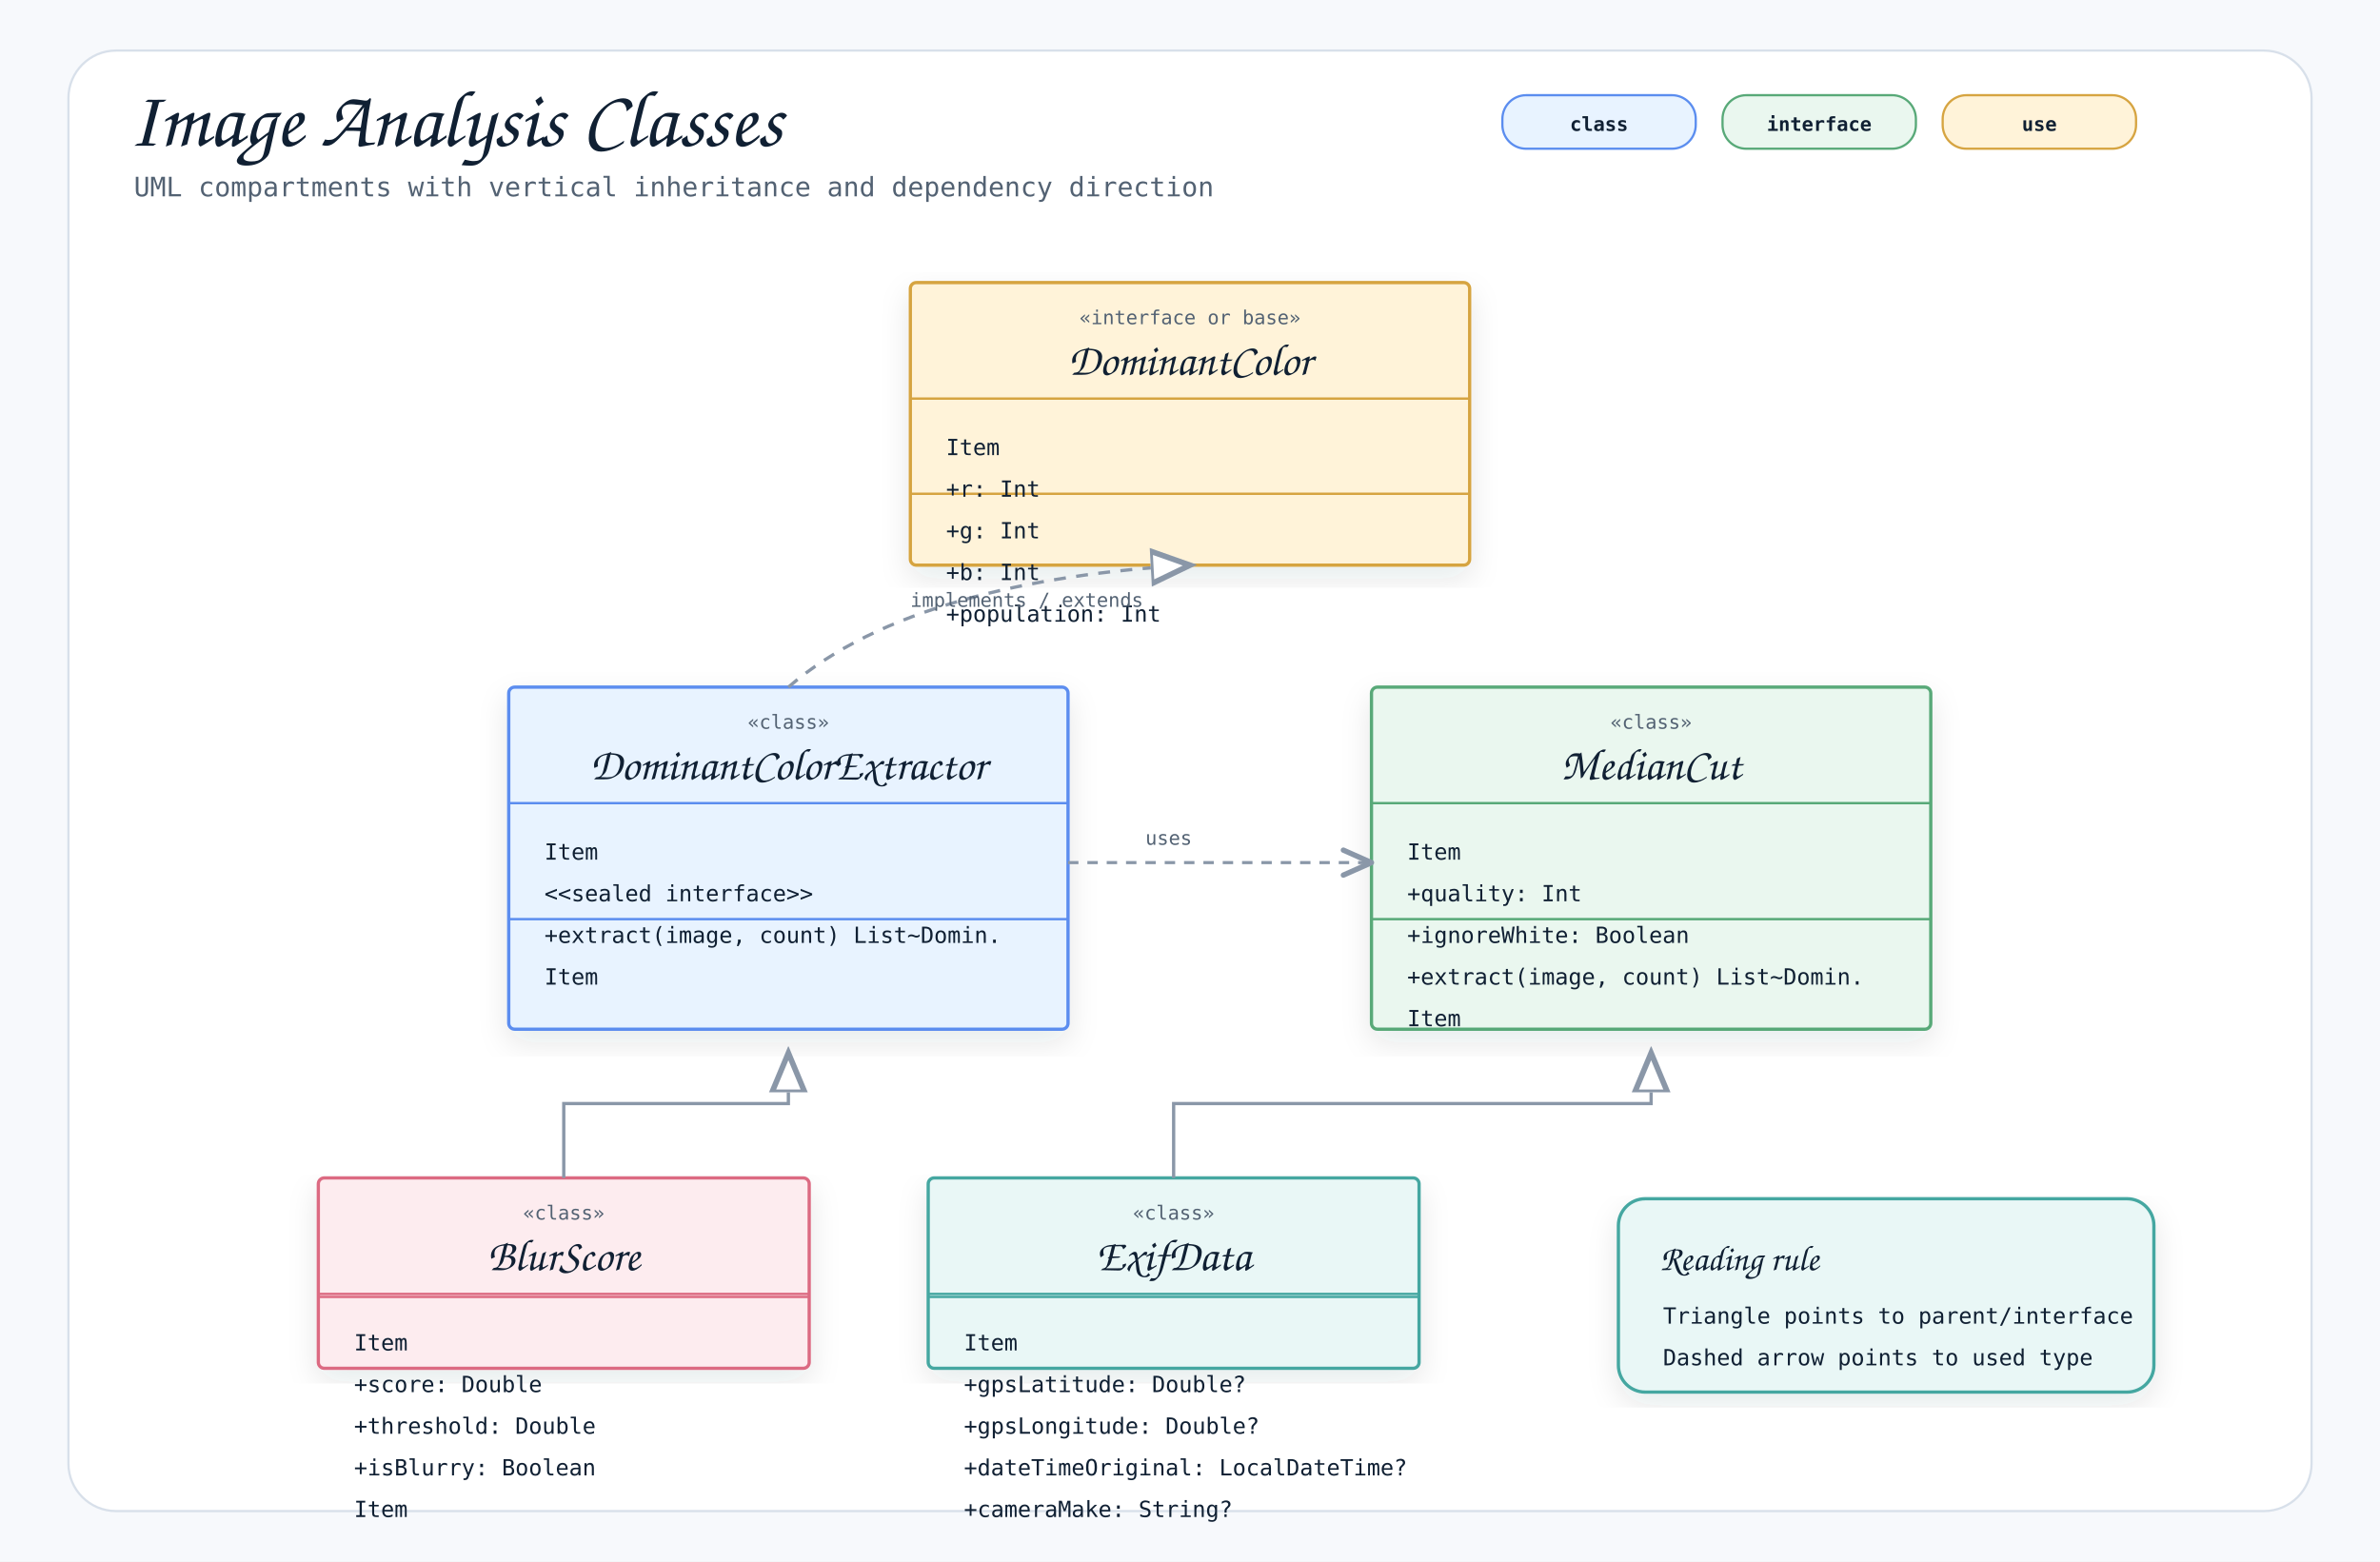
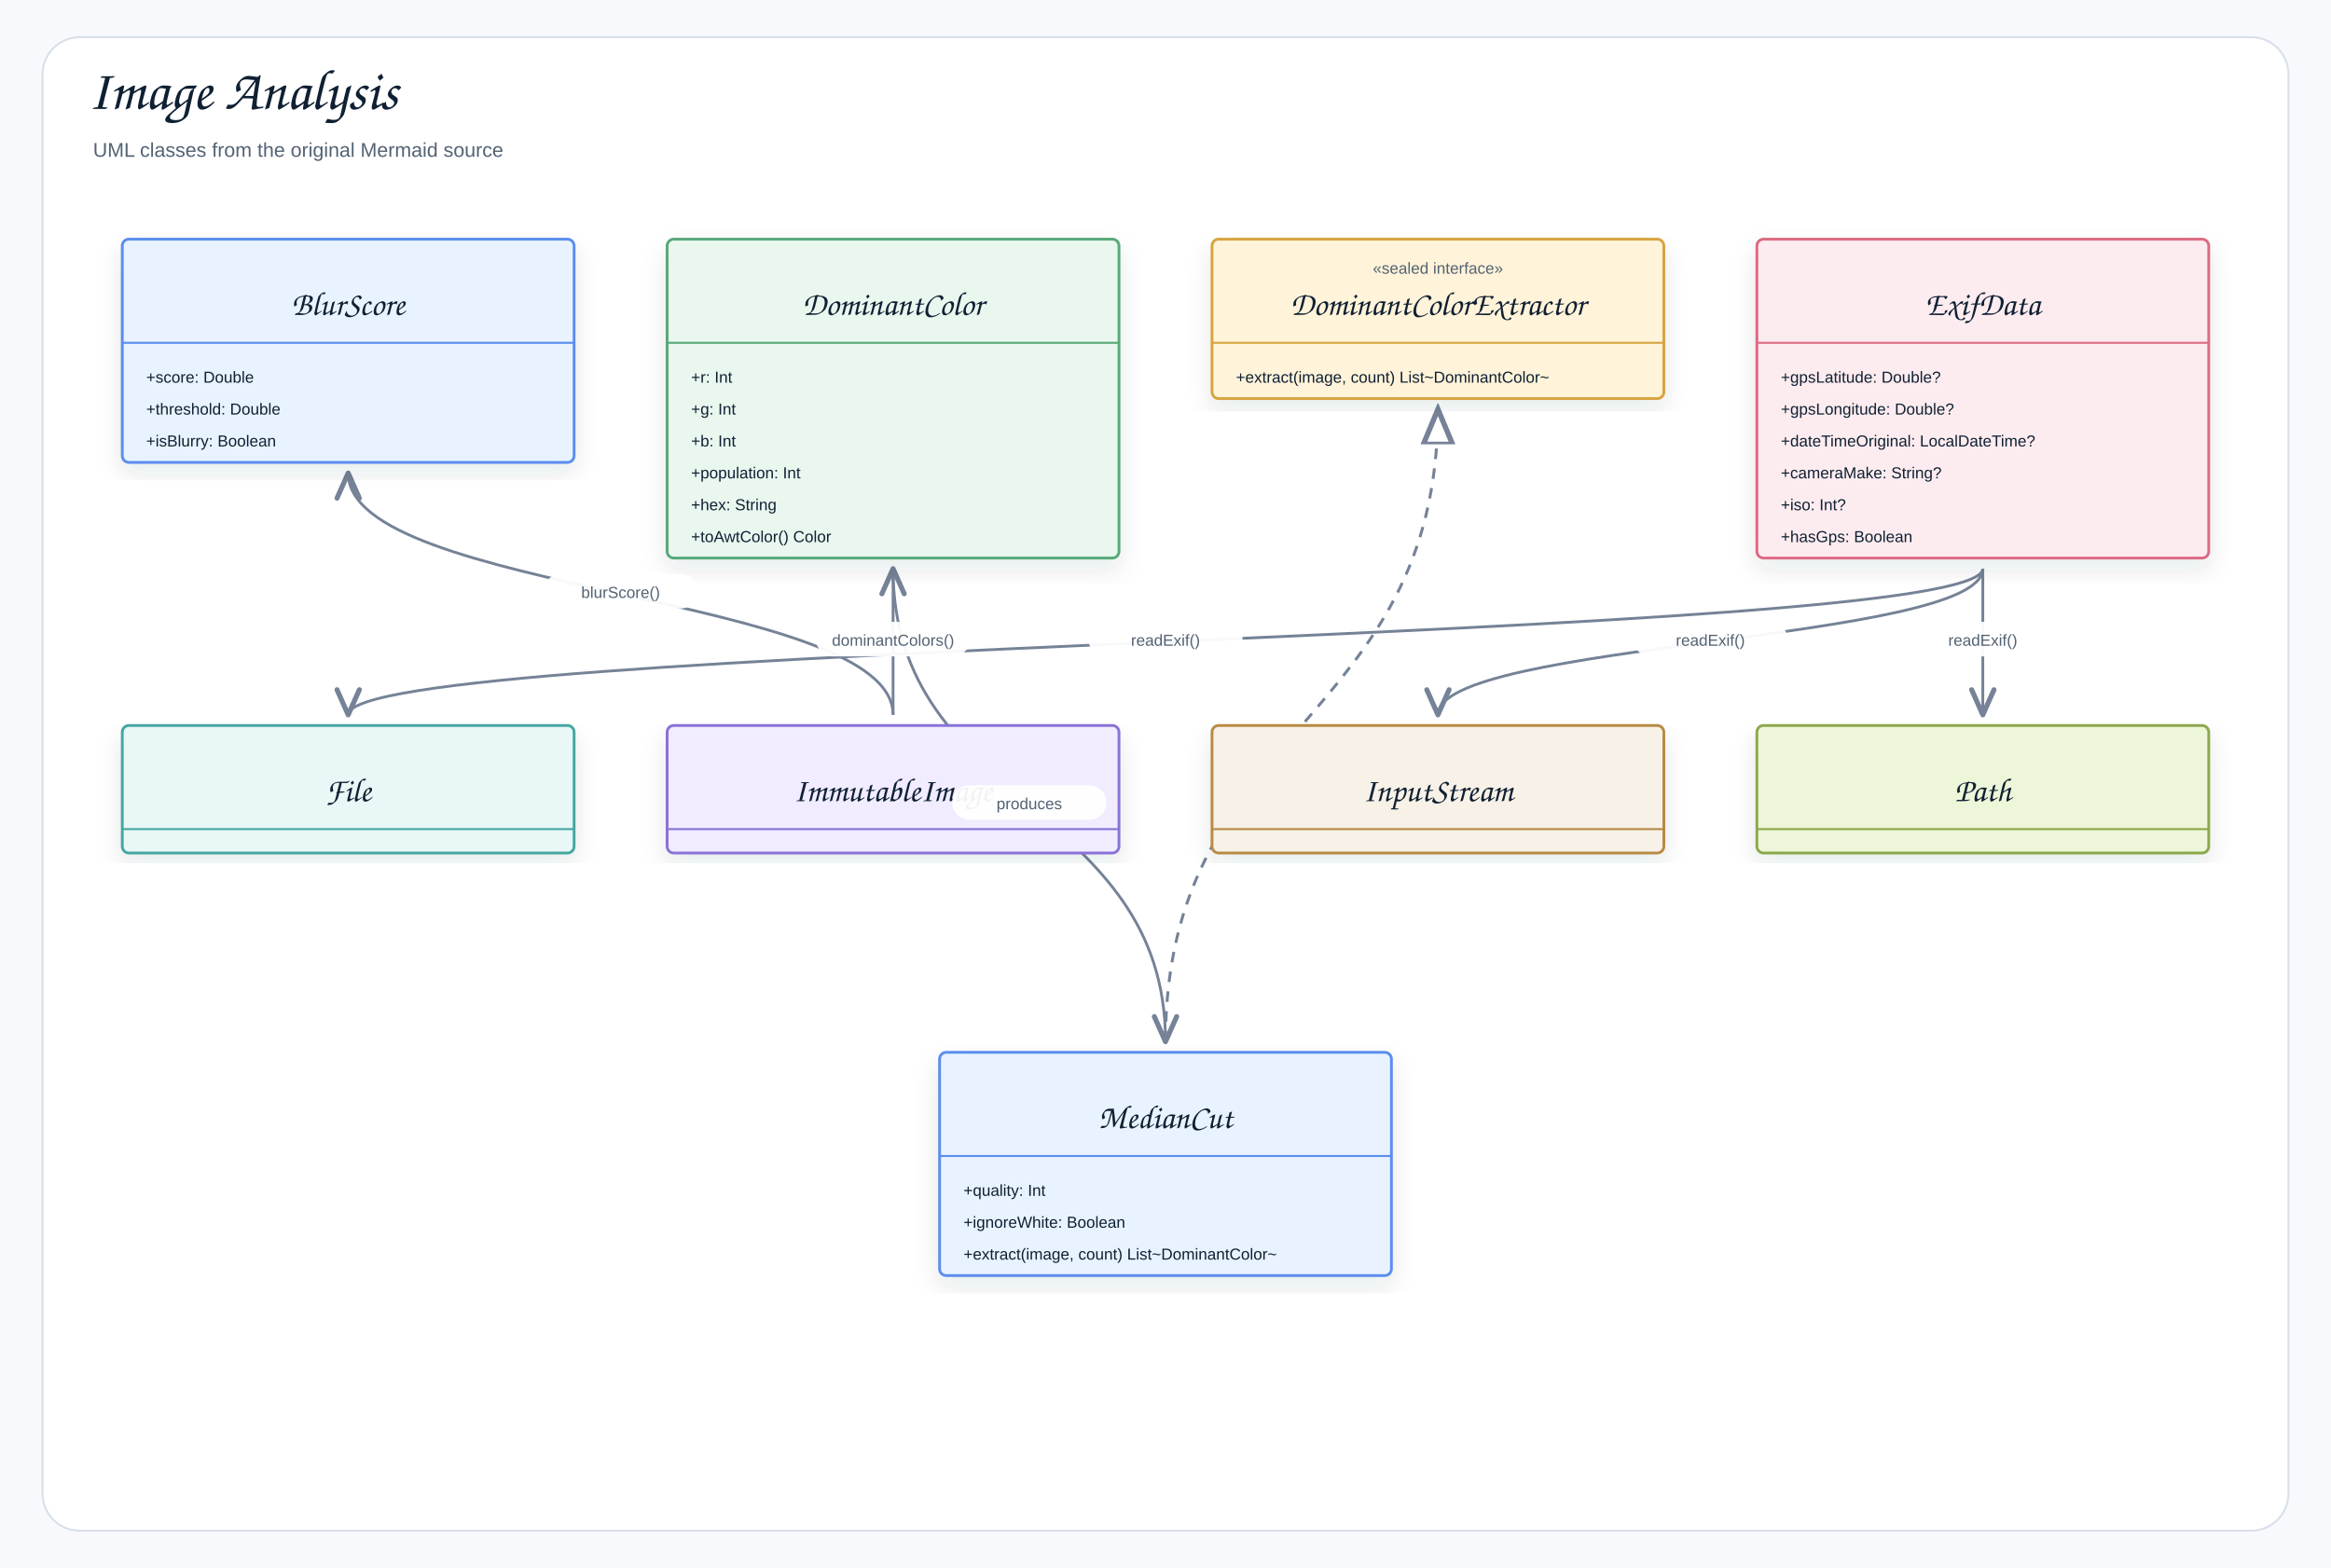
- <svg xmlns="http://www.w3.org/2000/svg" width="1600" height="1050" viewBox="0 0 1600 1050" role="img" aria-label="Image Analysis Classes">
+ <svg xmlns="http://www.w3.org/2000/svg" width="1754" height="1180" viewBox="0 0 1754 1180" role="img" aria-label="Image Analysis">
  <defs>
    <filter id="shadow" x="-8%" y="-8%" width="116%" height="116%">
-       <feDropShadow dx="0" dy="8" stdDeviation="10" flood-color="#1f2937" flood-opacity="0.10" />
+       <feDropShadow dx="0" dy="8" stdDeviation="9" flood-color="#1f2937" flood-opacity="0.10" />
    </filter>
    <marker id="openArrow" markerWidth="12" markerHeight="10" refX="10" refY="5" orient="auto" markerUnits="strokeWidth">
-       <path d="M 1 1 L 10 5 L 1 9" fill="none" stroke="#8a97a8" stroke-width="1.7" stroke-linecap="round" stroke-linejoin="round" />
+       <path d="M 1 1 L 10 5 L 1 9" fill="none" stroke="#758297" stroke-width="1.8" stroke-linecap="round" stroke-linejoin="round" />
    </marker>
    <marker id="inherit" markerWidth="14" markerHeight="12" refX="12" refY="6" orient="auto" markerUnits="strokeWidth">
-       <path d="M 0 1 L 12 6 L 0 11 Z" fill="#ffffff" stroke="#8a97a8" stroke-width="1.7" />
+       <path d="M 0 1 L 12 6 L 0 11 Z" fill="#ffffff" stroke="#758297" stroke-width="1.8" />
    </marker>
    <style>
-     .canvas { fill: #f7f9fc; }
-     .frame { fill: #ffffff; stroke: #d8e0ea; stroke-width: 1.5; }
-     .title { font-family: "Architects Daughter", "Comic Mono", cursive; font-size: 54px; font-weight: 400; fill: #102033; }
-     .subtitle { font-family: "Comic Mono", "SFMono-Regular", Menlo, Consolas, monospace; font-size: 18px; fill: #536273; }
-     .label { font-family: "Architects Daughter", "Comic Mono", cursive; font-size: 30px; font-weight: 400; fill: #102033; }
-     .smallLabel { font-family: "Architects Daughter", "Comic Mono", cursive; font-size: 24px; font-weight: 400; fill: #102033; }
-     .mono { font-family: "Comic Mono", "SFMono-Regular", Menlo, Consolas, monospace; font-size: 15px; fill: #102033; }
-     .small { font-family: "Comic Mono", "SFMono-Regular", Menlo, Consolas, monospace; font-size: 13px; fill: #536273; }
-     .strong { font-family: "Comic Mono", "SFMono-Regular", Menlo, Consolas, monospace; font-size: 15px; font-weight: 700; fill: #102033; }
-     .card { stroke-width: 2.2; filter: url(#shadow); }
-     .line { stroke: #8a97a8; stroke-width: 2.1; fill: none; marker-end: url(#openArrow); }
-     .softLine { stroke: #8a97a8; stroke-width: 2.1; fill: none; }
-     .dashed { stroke: #8a97a8; stroke-width: 2.1; stroke-dasharray: 7 6; fill: none; marker-end: url(#openArrow); }
-     .inheritLine { stroke: #8a97a8; stroke-width: 2.2; fill: none; marker-end: url(#inherit); }
-     .implLine { stroke: #8a97a8; stroke-width: 2.2; stroke-dasharray: 8 7; fill: none; marker-end: url(#inherit); }
-     .compartment { stroke-width: 1.6; fill: none; }
-     .chip { stroke-width: 1.5; rx: 16; }
-     .chipText { font-family: "Comic Mono", "SFMono-Regular", Menlo, Consolas, monospace; font-size: 13px; font-weight: 700; fill: #102033; }
+     .canvas{fill:#f7f9fc}.frame{fill:#fff;stroke:#d8e0ea;stroke-width:1.5}
+     .title{font-family:"Architects Daughter","Comic Sans MS","Comic Sans",cursive;font-size:43px;font-weight:400;fill:#102033}
+     .subtitle{font-family:"Comic Sans MS","Comic Sans","Comic Neue",Arial,sans-serif;font-size:15px;font-weight:400;fill:#536273}
+     .label{font-family:"Architects Daughter","Comic Sans MS","Comic Sans",cursive;font-size:25px;font-weight:400;fill:#102033}
+     .smallLabel{font-family:"Architects Daughter","Comic Sans MS","Comic Sans",cursive;font-size:21px;font-weight:400;fill:#102033}
+     .mono{font-family:"Comic Sans MS","Comic Sans","Comic Neue",Arial,sans-serif;font-size:12px;font-weight:400;fill:#102033}
+     .small{font-family:"Comic Sans MS","Comic Sans","Comic Neue",Arial,sans-serif;font-size:12px;font-weight:400;fill:#536273}
+     .strong{font-family:"Comic Sans MS","Comic Sans","Comic Neue",Arial,sans-serif;font-size:13px;font-weight:400;fill:#102033}
+     .card{stroke-width:2.1;filter:url(#shadow)}.compartment{stroke-width:1.5;fill:none}
+     .line{stroke:#758297;stroke-width:2.1;fill:none;marker-end:url(#openArrow)}
+     .plainLine{stroke:#758297;stroke-width:2.1;fill:none}
+     .dashed{stroke:#758297;stroke-width:2.1;stroke-dasharray:7 6;fill:none;marker-end:url(#openArrow)}
+     .inheritLine{stroke:#758297;stroke-width:2.2;fill:none;marker-end:url(#inherit)}
+     .implLine{stroke:#758297;stroke-width:2.2;stroke-dasharray:8 7;fill:none;marker-end:url(#inherit)}
  </style>
  </defs>
-   <rect class="canvas" width="1600" height="1050" />
-   <rect class="frame" x="46" y="34" width="1508" height="982" rx="32" />
-   <text class="title" x="86" y="98">Image Analysis Classes</text>
-   <text class="subtitle" x="90" y="132">UML compartments with vertical inheritance and dependency direction</text>
-   <rect class="chip" x="1010" y="64" width="130" height="36" fill="#e8f3ff" stroke="#5b8def" />
-   <text class="chipText" x="1075" y="88" text-anchor="middle">class</text>
-   <rect class="chip" x="1158" y="64" width="130" height="36" fill="#eaf7ef" stroke="#58a978" />
-   <text class="chipText" x="1223" y="88" text-anchor="middle">interface</text>
-   <rect class="chip" x="1306" y="64" width="130" height="36" fill="#fff3d9" stroke="#d6a441" />
-   <text class="chipText" x="1371" y="88" text-anchor="middle">use</text>
-   <g transform="translate(612,190)">
-     <rect class="card" x="0" y="0" width="376" height="190" rx="4" fill="#fff3d9" stroke="#d6a441" />
-     <line class="compartment" x1="0" y1="78" x2="376" y2="78" stroke="#d6a441" />
-     <line class="compartment" x1="0" y1="142" x2="376" y2="142" stroke="#d6a441" />
-     <text class="small" x="188" y="28" text-anchor="middle">«interface or base»</text>
-     <text class="label" x="188" y="62" text-anchor="middle">DominantColor</text>
-     <text class="mono" x="24" y="116">Item</text>
-     <text class="mono" x="24" y="144">+r: Int</text>
-     <text class="mono" x="24" y="172">+g: Int</text>
-     <text class="mono" x="24" y="200">+b: Int</text>
-     <text class="mono" x="24" y="228">+population: Int</text>
+   <rect class="canvas" width="1754" height="1180" />
+   <rect class="frame" x="32" y="28" width="1690" height="1124" rx="28" />
+   <text class="title" x="66" y="82">Image Analysis</text>
+   <text class="subtitle" x="70" y="118">UML classes from the original Mermaid source</text>
+   <path class="line" d="M1492 428 C1492 483 1082 483 1082 538" />
+   <path class="line" d="M1492 428 C1492 483 1492 483 1492 538" />
+   <path class="line" d="M1492 428 C1492 483 262 483 262 538" />
+   <path class="line" d="M672 538 C672 447 262 447 262 356" />
+   <path class="line" d="M672 538 C672 483 672 483 672 428" />
+   <path class="line" d="M672 428 C672 606 877 606 877 784" />
+   <path class="implLine" d="M877 784 C877 546 1082 546 1082 308" />
+   <g transform="translate(92,180)">
+     <rect class="card" x="0" y="0" width="340" height="168" rx="5" fill="#E8F3FF" stroke="#5B8DEF" />
+     <line class="compartment" x1="0" y1="78" x2="340" y2="78" stroke="#5B8DEF" />
+     <text class="small" x="170" y="26" text-anchor="middle" />
+     <text class="label" x="170" y="57" text-anchor="middle">BlurScore</text>
+     <text class="mono" x="18" y="108">+score: Double</text>
+     <text class="mono" x="18" y="132">+threshold: Double</text>
+     <text class="mono" x="18" y="156">+isBlurry: Boolean</text>
  </g>
-   <g transform="translate(342,462)">
-     <rect class="card" x="0" y="0" width="376" height="230" rx="4" fill="#e8f3ff" stroke="#5b8def" />
-     <line class="compartment" x1="0" y1="78" x2="376" y2="78" stroke="#5b8def" />
-     <line class="compartment" x1="0" y1="156" x2="376" y2="156" stroke="#5b8def" />
-     <text class="small" x="188" y="28" text-anchor="middle">«class»</text>
-     <text class="label" x="188" y="62" text-anchor="middle">DominantColorExtractor</text>
-     <text class="mono" x="24" y="116">Item</text>
-     <text class="mono" x="24" y="144">&lt;&lt;sealed interface&gt;&gt;</text>
-     <text class="mono" x="24" y="172">+extract(image, count) List~Domin.</text>
-     <text class="mono" x="24" y="200">Item</text>
+   <g transform="translate(502,180)">
+     <rect class="card" x="0" y="0" width="340" height="240" rx="5" fill="#EAF7EF" stroke="#58A978" />
+     <line class="compartment" x1="0" y1="78" x2="340" y2="78" stroke="#58A978" />
+     <text class="small" x="170" y="26" text-anchor="middle" />
+     <text class="label" x="170" y="57" text-anchor="middle">DominantColor</text>
+     <text class="mono" x="18" y="108">+r: Int</text>
+     <text class="mono" x="18" y="132">+g: Int</text>
+     <text class="mono" x="18" y="156">+b: Int</text>
+     <text class="mono" x="18" y="180">+population: Int</text>
+     <text class="mono" x="18" y="204">+hex: String</text>
+     <text class="mono" x="18" y="228">+toAwtColor() Color</text>
  </g>
-   <g transform="translate(922,462)">
-     <rect class="card" x="0" y="0" width="376" height="230" rx="4" fill="#eaf7ef" stroke="#58a978" />
-     <line class="compartment" x1="0" y1="78" x2="376" y2="78" stroke="#58a978" />
-     <line class="compartment" x1="0" y1="156" x2="376" y2="156" stroke="#58a978" />
-     <text class="small" x="188" y="28" text-anchor="middle">«class»</text>
-     <text class="label" x="188" y="62" text-anchor="middle">MedianCut</text>
-     <text class="mono" x="24" y="116">Item</text>
-     <text class="mono" x="24" y="144">+quality: Int</text>
-     <text class="mono" x="24" y="172">+ignoreWhite: Boolean</text>
-     <text class="mono" x="24" y="200">+extract(image, count) List~Domin.</text>
-     <text class="mono" x="24" y="228">Item</text>
+   <g transform="translate(912,180)">
+     <rect class="card" x="0" y="0" width="340" height="120" rx="5" fill="#FFF3D9" stroke="#D6A441" />
+     <line class="compartment" x1="0" y1="78" x2="340" y2="78" stroke="#D6A441" />
+     <text class="small" x="170" y="26" text-anchor="middle">«sealed interface»</text>
+     <text class="label" x="170" y="57" text-anchor="middle">DominantColorExtractor</text>
+     <text class="mono" x="18" y="108">+extract(image, count) List~DominantColor~</text>
  </g>
-   <g transform="translate(214,792)">
-     <rect class="card" x="0" y="0" width="330" height="128" rx="4" fill="#fdecef" stroke="#dc6b82" />
-     <line class="compartment" x1="0" y1="78" x2="330" y2="78" stroke="#dc6b82" />
-     <line class="compartment" x1="0" y1="80" x2="330" y2="80" stroke="#dc6b82" />
-     <text class="small" x="165" y="28" text-anchor="middle">«class»</text>
-     <text class="label" x="165" y="62" text-anchor="middle">BlurScore</text>
-     <text class="mono" x="24" y="116">Item</text>
-     <text class="mono" x="24" y="144">+score: Double</text>
-     <text class="mono" x="24" y="172">+threshold: Double</text>
-     <text class="mono" x="24" y="200">+isBlurry: Boolean</text>
-     <text class="mono" x="24" y="228">Item</text>
+   <g transform="translate(1322,180)">
+     <rect class="card" x="0" y="0" width="340" height="240" rx="5" fill="#FDECEF" stroke="#DC6B82" />
+     <line class="compartment" x1="0" y1="78" x2="340" y2="78" stroke="#DC6B82" />
+     <text class="small" x="170" y="26" text-anchor="middle" />
+     <text class="label" x="170" y="57" text-anchor="middle">ExifData</text>
+     <text class="mono" x="18" y="108">+gpsLatitude: Double?</text>
+     <text class="mono" x="18" y="132">+gpsLongitude: Double?</text>
+     <text class="mono" x="18" y="156">+dateTimeOriginal: LocalDateTime?</text>
+     <text class="mono" x="18" y="180">+cameraMake: String?</text>
+     <text class="mono" x="18" y="204">+iso: Int?</text>
+     <text class="mono" x="18" y="228">+hasGps: Boolean</text>
  </g>
-   <g transform="translate(624,792)">
-     <rect class="card" x="0" y="0" width="330" height="128" rx="4" fill="#e9f7f6" stroke="#45a7a1" />
-     <line class="compartment" x1="0" y1="78" x2="330" y2="78" stroke="#45a7a1" />
-     <line class="compartment" x1="0" y1="80" x2="330" y2="80" stroke="#45a7a1" />
-     <text class="small" x="165" y="28" text-anchor="middle">«class»</text>
-     <text class="label" x="165" y="62" text-anchor="middle">ExifData</text>
-     <text class="mono" x="24" y="116">Item</text>
-     <text class="mono" x="24" y="144">+gpsLatitude: Double?</text>
-     <text class="mono" x="24" y="172">+gpsLongitude: Double?</text>
-     <text class="mono" x="24" y="200">+dateTimeOriginal: LocalDateTime?</text>
-     <text class="mono" x="24" y="228">+cameraMake: String?</text>
+   <g transform="translate(92,546)">
+     <rect class="card" x="0" y="0" width="340" height="96" rx="5" fill="#E9F7F6" stroke="#45A7A1" />
+     <line class="compartment" x1="0" y1="78" x2="340" y2="78" stroke="#45A7A1" />
+     <text class="small" x="170" y="26" text-anchor="middle" />
+     <text class="label" x="170" y="57" text-anchor="middle">File</text>
  </g>
-   <path class="implLine" d="M530 462 C590 410 690 386 800 380" />
-   <text class="small" x="612" y="408">implements / extends</text>
-   <path class="dashed" d="M718 580 C780 580 860 580 922 580" />
-   <rect x="756" y="548" width="118" height="30" rx="15" fill="#ffffff" opacity="0.94" />
-   <text class="small" x="770" y="568">uses</text>
-   <path class="inheritLine" d="M379 792 L379 742 L530 742 L530 708" />
-   <path class="inheritLine" d="M789 792 L789 742 L1110 742 L1110 708" />
-   <g transform="translate(1088,806)">
-     <rect class="card" x="0" y="0" width="360" height="130" rx="18" fill="#e9f7f6" stroke="#45a7a1" />
-     <text class="smallLabel" x="28" y="48">Reading rule</text>
-     <text class="mono" x="30" y="84">Triangle points to parent/interface</text>
-     <text class="mono" x="30" y="112">Dashed arrow points to used type</text>
+   <g transform="translate(502,546)">
+     <rect class="card" x="0" y="0" width="340" height="96" rx="5" fill="#F1ECFF" stroke="#8A72D6" />
+     <line class="compartment" x1="0" y1="78" x2="340" y2="78" stroke="#8A72D6" />
+     <text class="small" x="170" y="26" text-anchor="middle" />
+     <text class="label" x="170" y="57" text-anchor="middle">ImmutableImage</text>
  </g>
+   <g transform="translate(912,546)">
+     <rect class="card" x="0" y="0" width="340" height="96" rx="5" fill="#F7F1E7" stroke="#B88A44" />
+     <line class="compartment" x1="0" y1="78" x2="340" y2="78" stroke="#B88A44" />
+     <text class="small" x="170" y="26" text-anchor="middle" />
+     <text class="label" x="170" y="57" text-anchor="middle">InputStream</text>
+   </g>
+   <g transform="translate(1322,546)">
+     <rect class="card" x="0" y="0" width="340" height="96" rx="5" fill="#EEF6D9" stroke="#8BA84D" />
+     <line class="compartment" x1="0" y1="78" x2="340" y2="78" stroke="#8BA84D" />
+     <text class="small" x="170" y="26" text-anchor="middle" />
+     <text class="label" x="170" y="57" text-anchor="middle">Path</text>
+   </g>
+   <g transform="translate(707,792)">
+     <rect class="card" x="0" y="0" width="340" height="168" rx="5" fill="#E8F3FF" stroke="#5B8DEF" />
+     <line class="compartment" x1="0" y1="78" x2="340" y2="78" stroke="#5B8DEF" />
+     <text class="small" x="170" y="26" text-anchor="middle" />
+     <text class="label" x="170" y="57" text-anchor="middle">MedianCut</text>
+     <text class="mono" x="18" y="108">+quality: Int</text>
+     <text class="mono" x="18" y="132">+ignoreWhite: Boolean</text>
+     <text class="mono" x="18" y="156">+extract(image, count) List~DominantColor~</text>
+   </g>
+   <rect x="716.5" y="591" width="116" height="26" rx="13" fill="#ffffff" opacity="0.94" />
+   <text class="small" x="774.5" y="609" text-anchor="middle">produces</text>
+   <rect x="614" y="468" width="116" height="26" rx="13" fill="#ffffff" opacity="0.94" />
+   <text class="small" x="672" y="486" text-anchor="middle">dominantColors()</text>
+   <rect x="409" y="432" width="116" height="26" rx="13" fill="#ffffff" opacity="0.94" />
+   <text class="small" x="467" y="450" text-anchor="middle">blurScore()</text>
+   <rect x="819" y="468" width="116" height="26" rx="13" fill="#ffffff" opacity="0.94" />
+   <text class="small" x="877" y="486" text-anchor="middle">readExif()</text>
+   <rect x="1434" y="468" width="116" height="26" rx="13" fill="#ffffff" opacity="0.94" />
+   <text class="small" x="1492" y="486" text-anchor="middle">readExif()</text>
+   <rect x="1229" y="468" width="116" height="26" rx="13" fill="#ffffff" opacity="0.94" />
+   <text class="small" x="1287" y="486" text-anchor="middle">readExif()</text>
</svg>
